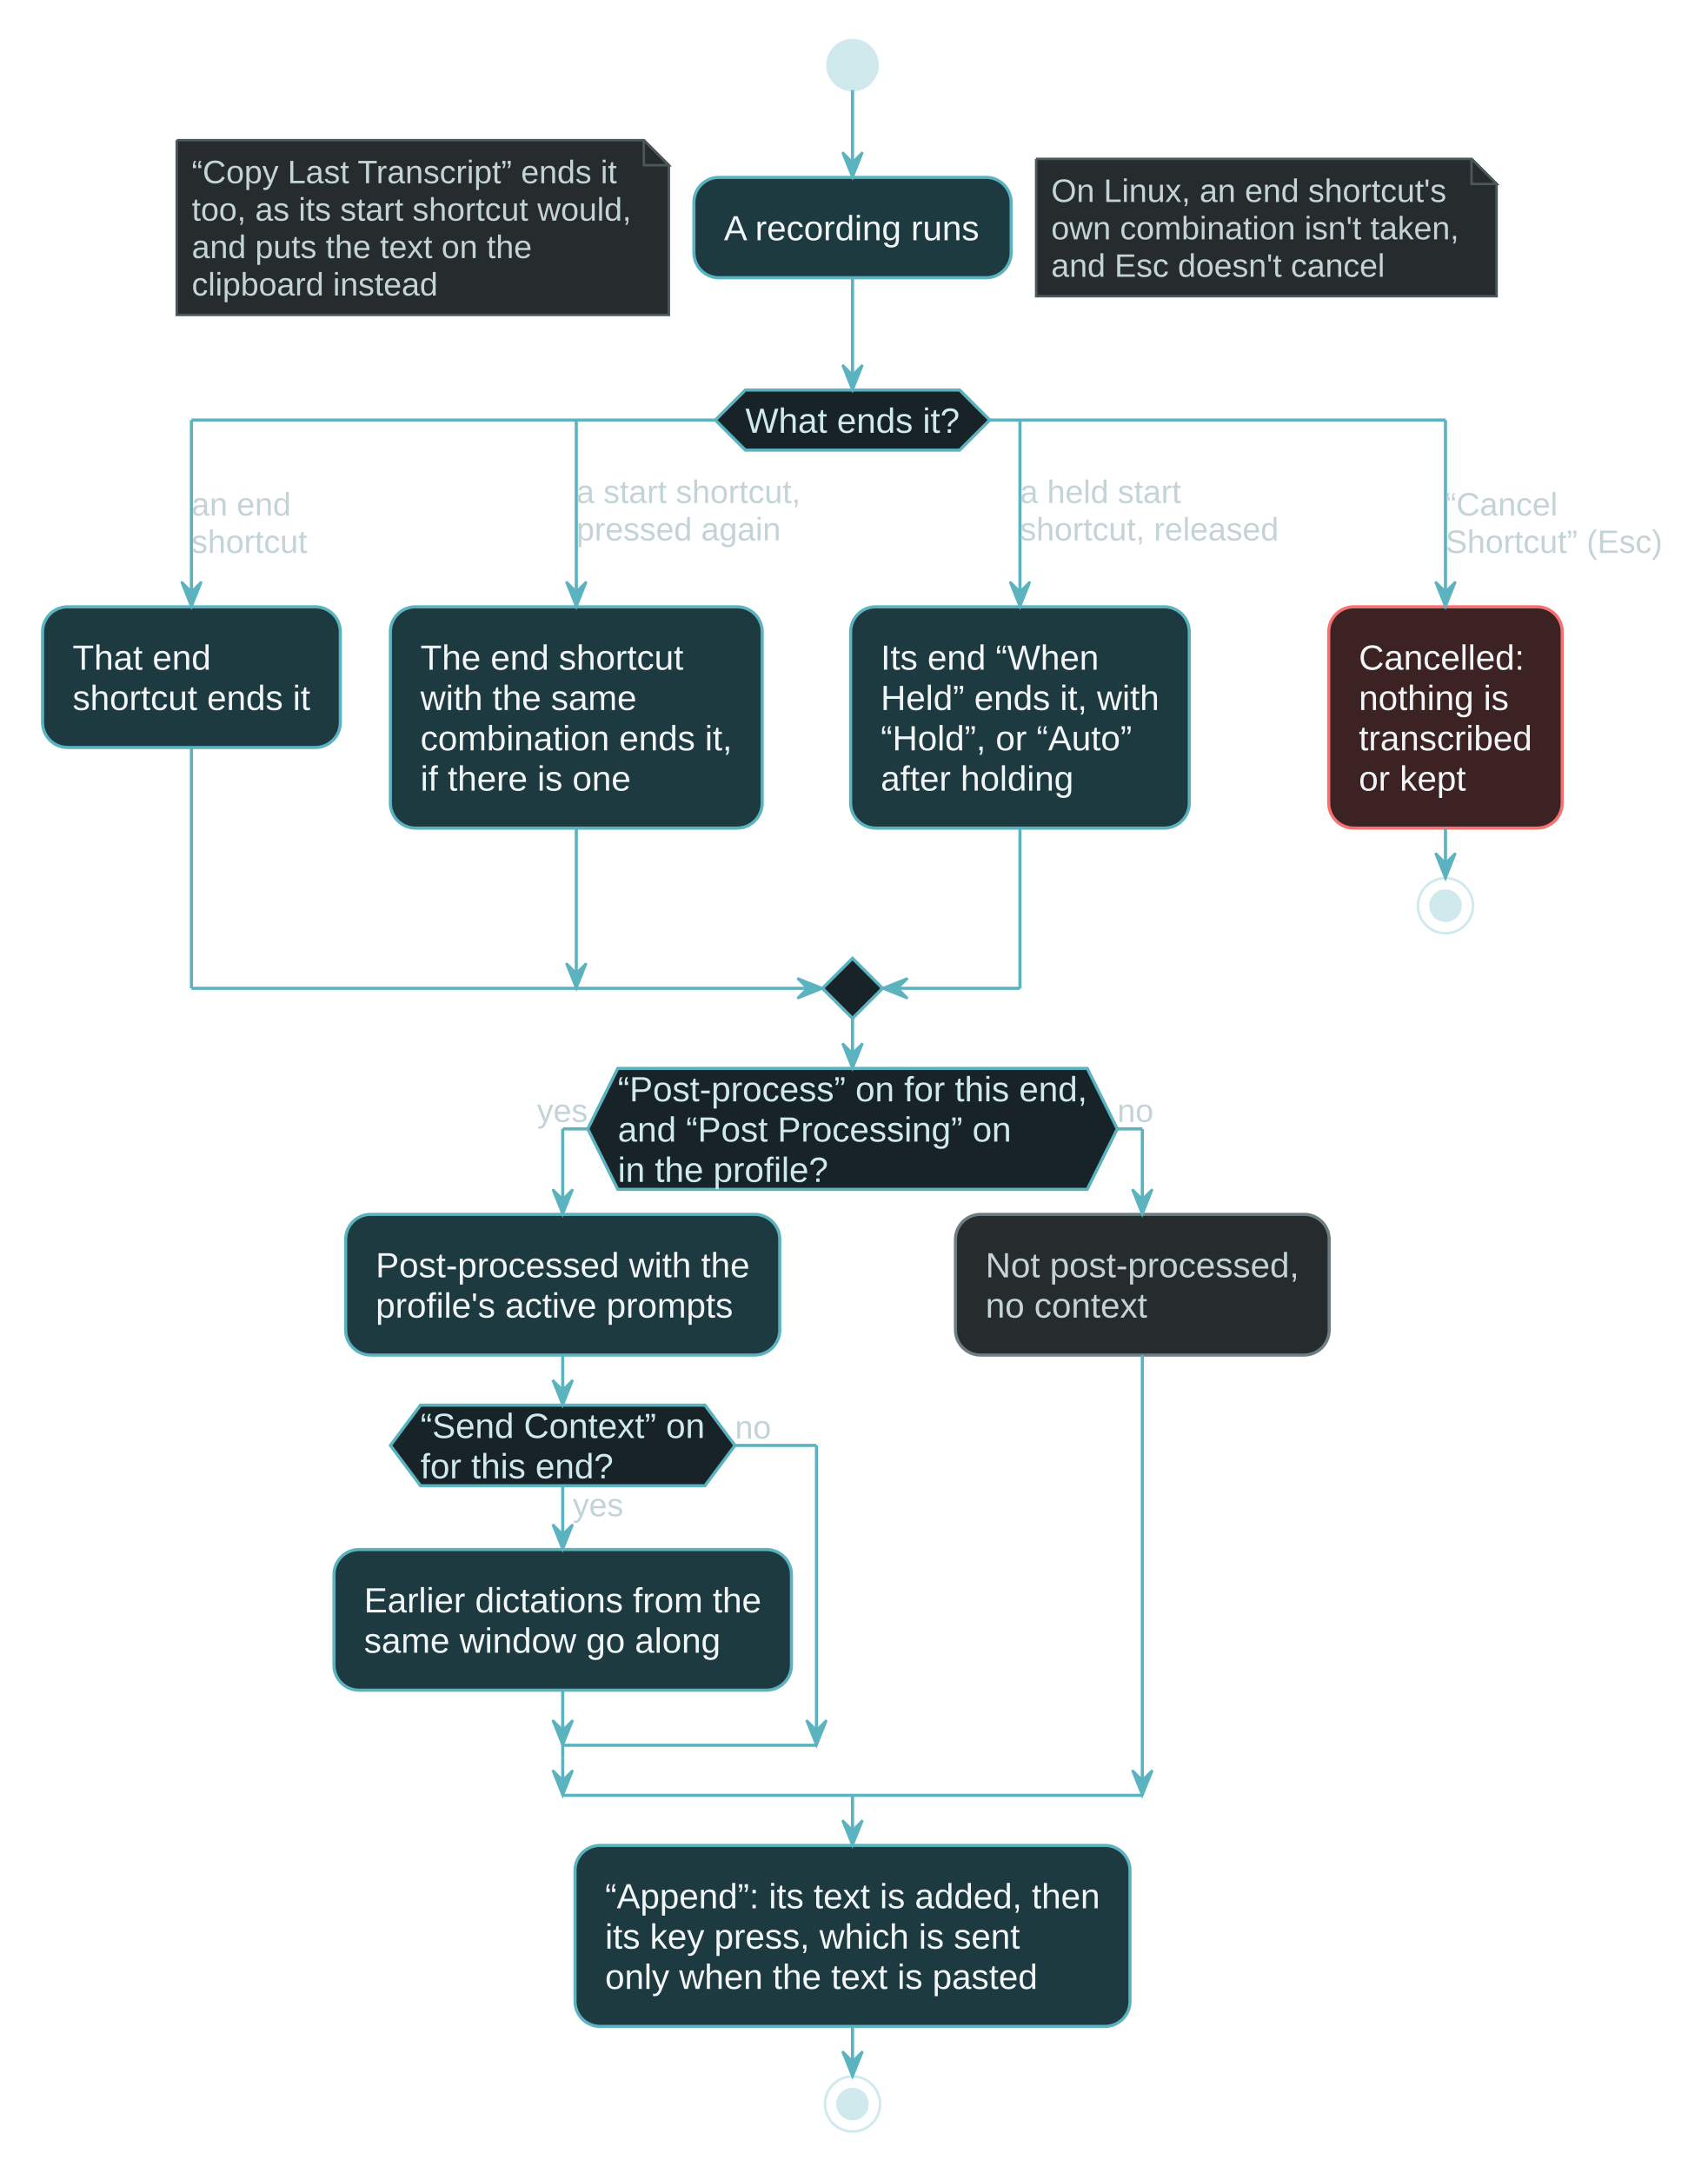
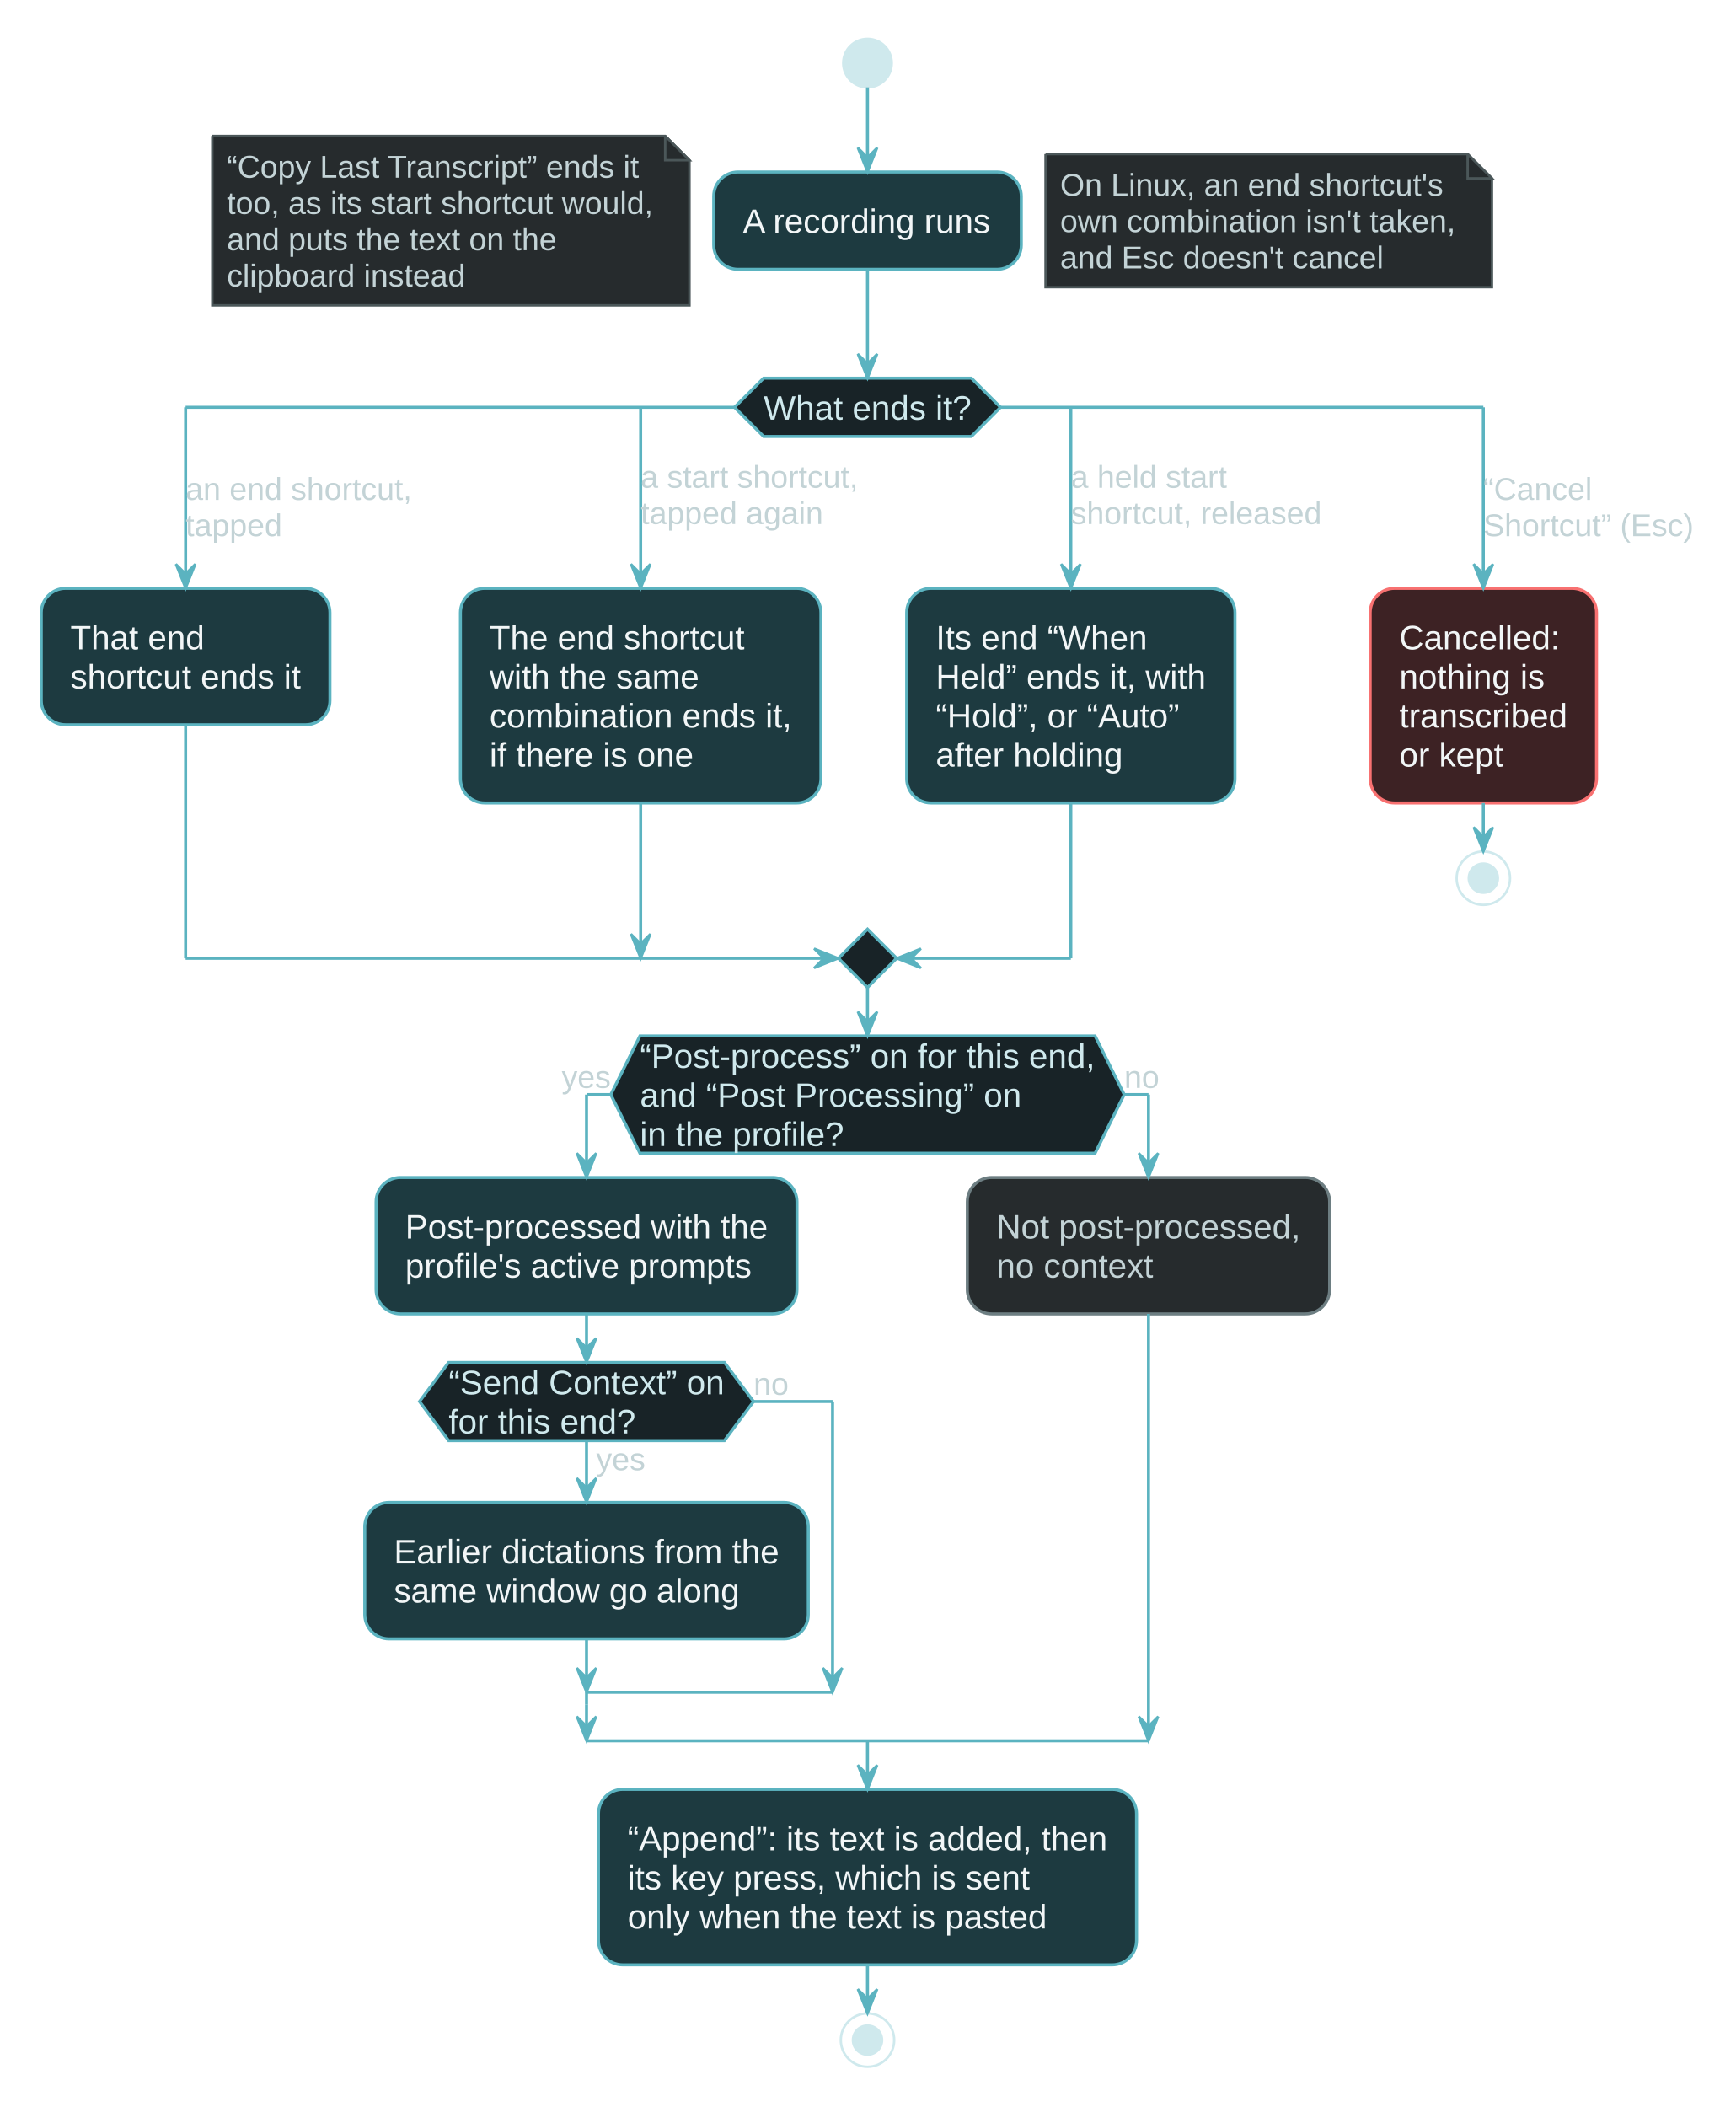
- <svg xmlns="http://www.w3.org/2000/svg" contentStyleType="text/css" data-diagram-type="ACTIVITY" height="868px" preserveAspectRatio="none" style="width:682px;height:868px;" version="1.1" viewBox="0 0 682 868" width="682px" zoomAndPan="magnify">
+ <svg xmlns="http://www.w3.org/2000/svg" contentStyleType="text/css" data-diagram-type="ACTIVITY" height="868px" preserveAspectRatio="none" style="width:715px;height:868px;" version="1.1" viewBox="0 0 715 868" width="715px" zoomAndPan="magnify">
  <defs />
  <g>
-     <ellipse cx="340.533" cy="26" fill="#CFE9ED" rx="10" ry="10" style="stroke:#CFE9ED;stroke-width:1;" />
-     <path d="M70.598,56 L70.598,125.795 L267.174,125.795 L267.174,66 L257.174,56 L70.598,56" fill="#262B2D" style="stroke:#4B5759;stroke-width:1;" />
-     <path d="M257.174,56 L257.174,66 L267.174,66 L257.174,56" fill="#262B2D" style="stroke:#4B5759;stroke-width:1;" />
-     <text fill="#C3D3D6" font-family="Arial, Helvetica, 'Liberation Sans', 'Arimo', sans-serif" font-size="13" lengthAdjust="spacing" textLength="170.504" x="76.598" y="73.194">“Copy Last Transcript” ends it</text>
-     <text fill="#C3D3D6" font-family="Arial, Helvetica, 'Liberation Sans', 'Arimo', sans-serif" font-size="13" lengthAdjust="spacing" textLength="175.576" x="76.598" y="88.143">too, as its start shortcut would,</text>
-     <text fill="#C3D3D6" font-family="Arial, Helvetica, 'Liberation Sans', 'Arimo', sans-serif" font-size="13" lengthAdjust="spacing" textLength="135.878" x="76.598" y="103.091">and puts the text on the</text>
-     <text fill="#C3D3D6" font-family="Arial, Helvetica, 'Liberation Sans', 'Arimo', sans-serif" font-size="13" lengthAdjust="spacing" textLength="98.287" x="76.598" y="118.04">clipboard instead</text>
-     <path d="M413.891,63.474 L413.891,118.321 L597.797,118.321 L597.797,73.474 L587.797,63.474 L413.891,63.474" fill="#262B2D" style="stroke:#4B5759;stroke-width:1;" />
-     <path d="M587.797,63.474 L587.797,73.474 L597.797,73.474 L587.797,63.474" fill="#262B2D" style="stroke:#4B5759;stroke-width:1;" />
-     <text fill="#C3D3D6" font-family="Arial, Helvetica, 'Liberation Sans', 'Arimo', sans-serif" font-size="13" lengthAdjust="spacing" textLength="157.853" x="419.891" y="80.668">On Linux, an end shortcut's</text>
-     <text fill="#C3D3D6" font-family="Arial, Helvetica, 'Liberation Sans', 'Arimo', sans-serif" font-size="13" lengthAdjust="spacing" textLength="162.906" x="419.891" y="95.617">own combination isn't taken,</text>
-     <text fill="#C3D3D6" font-family="Arial, Helvetica, 'Liberation Sans', 'Arimo', sans-serif" font-size="13" lengthAdjust="spacing" textLength="133.288" x="419.891" y="110.566">and Esc doesn't cancel</text>
-     <rect fill="#1D3A40" height="40.099" rx="10" ry="10" style="stroke:#5BB3C0;stroke-width:1.25;" width="126.717" x="277.174" y="70.848" />
-     <text fill="#F2F6F7" font-family="Arial, Helvetica, 'Liberation Sans', 'Arimo', sans-serif" font-size="14" lengthAdjust="spacing" textLength="102.717" x="289.174" y="95.98">A recording runs</text>
-     <polygon fill="#182327" points="297.733,155.795,383.332,155.795,395.332,167.795,383.332,179.795,297.733,179.795,285.733,167.795,297.733,155.795" style="stroke:#5BB3C0;stroke-width:1.25;" />
-     <text fill="#CFE9ED" font-family="Arial, Helvetica, 'Liberation Sans', 'Arimo', sans-serif" font-size="14" lengthAdjust="spacing" textLength="85.6" x="297.733" y="172.877">What ends it?</text>
+     <ellipse cx="357.412" cy="26" fill="#CFE9ED" rx="10" ry="10" style="stroke:#CFE9ED;stroke-width:1;" />
+     <path d="M87.478,56 L87.478,125.795 L284.054,125.795 L284.054,66 L274.054,56 L87.478,56" fill="#262B2D" style="stroke:#4B5759;stroke-width:1;" />
+     <path d="M274.054,56 L274.054,66 L284.054,66 L274.054,56" fill="#262B2D" style="stroke:#4B5759;stroke-width:1;" />
+     <text fill="#C3D3D6" font-family="Arial, Helvetica, 'Liberation Sans', 'Arimo', sans-serif" font-size="13" lengthAdjust="spacing" textLength="170.504" x="93.478" y="73.194">“Copy Last Transcript” ends it</text>
+     <text fill="#C3D3D6" font-family="Arial, Helvetica, 'Liberation Sans', 'Arimo', sans-serif" font-size="13" lengthAdjust="spacing" textLength="175.576" x="93.478" y="88.143">too, as its start shortcut would,</text>
+     <text fill="#C3D3D6" font-family="Arial, Helvetica, 'Liberation Sans', 'Arimo', sans-serif" font-size="13" lengthAdjust="spacing" textLength="135.878" x="93.478" y="103.091">and puts the text on the</text>
+     <text fill="#C3D3D6" font-family="Arial, Helvetica, 'Liberation Sans', 'Arimo', sans-serif" font-size="13" lengthAdjust="spacing" textLength="98.287" x="93.478" y="118.04">clipboard instead</text>
+     <path d="M430.771,63.474 L430.771,118.321 L614.677,118.321 L614.677,73.474 L604.677,63.474 L430.771,63.474" fill="#262B2D" style="stroke:#4B5759;stroke-width:1;" />
+     <path d="M604.677,63.474 L604.677,73.474 L614.677,73.474 L604.677,63.474" fill="#262B2D" style="stroke:#4B5759;stroke-width:1;" />
+     <text fill="#C3D3D6" font-family="Arial, Helvetica, 'Liberation Sans', 'Arimo', sans-serif" font-size="13" lengthAdjust="spacing" textLength="157.853" x="436.771" y="80.668">On Linux, an end shortcut's</text>
+     <text fill="#C3D3D6" font-family="Arial, Helvetica, 'Liberation Sans', 'Arimo', sans-serif" font-size="13" lengthAdjust="spacing" textLength="162.906" x="436.771" y="95.617">own combination isn't taken,</text>
+     <text fill="#C3D3D6" font-family="Arial, Helvetica, 'Liberation Sans', 'Arimo', sans-serif" font-size="13" lengthAdjust="spacing" textLength="133.288" x="436.771" y="110.566">and Esc doesn't cancel</text>
+     <rect fill="#1D3A40" height="40.099" rx="10" ry="10" style="stroke:#5BB3C0;stroke-width:1.25;" width="126.717" x="294.054" y="70.848" />
+     <text fill="#F2F6F7" font-family="Arial, Helvetica, 'Liberation Sans', 'Arimo', sans-serif" font-size="14" lengthAdjust="spacing" textLength="102.717" x="306.054" y="95.98">A recording runs</text>
+     <polygon fill="#182327" points="314.613,155.795,400.212,155.795,412.212,167.795,400.212,179.795,314.613,179.795,302.613,167.795,314.613,155.795" style="stroke:#5BB3C0;stroke-width:1.25;" />
+     <text fill="#CFE9ED" font-family="Arial, Helvetica, 'Liberation Sans', 'Arimo', sans-serif" font-size="14" lengthAdjust="spacing" textLength="85.6" x="314.613" y="172.877">What ends it?</text>
    <rect fill="#1D3A40" height="56.197" rx="10" ry="10" style="stroke:#5BB3C0;stroke-width:1.25;" width="118.938" x="17" y="242.386" />
    <text fill="#F2F6F7" font-family="Arial, Helvetica, 'Liberation Sans', 'Arimo', sans-serif" font-size="14" lengthAdjust="spacing" textLength="55.262" x="29" y="267.518">That end</text>
    <text fill="#F2F6F7" font-family="Arial, Helvetica, 'Liberation Sans', 'Arimo', sans-serif" font-size="14" lengthAdjust="spacing" textLength="94.938" x="29" y="283.617">shortcut ends it</text>
-     <rect fill="#1D3A40" height="88.394" rx="10" ry="10" style="stroke:#5BB3C0;stroke-width:1.25;" width="148.517" x="155.938" y="242.386" />
-     <text fill="#F2F6F7" font-family="Arial, Helvetica, 'Liberation Sans', 'Arimo', sans-serif" font-size="14" lengthAdjust="spacing" textLength="105.061" x="167.938" y="267.518">The end shortcut</text>
-     <text fill="#F2F6F7" font-family="Arial, Helvetica, 'Liberation Sans', 'Arimo', sans-serif" font-size="14" lengthAdjust="spacing" textLength="86.372" x="167.938" y="283.617">with the same</text>
-     <text fill="#F2F6F7" font-family="Arial, Helvetica, 'Liberation Sans', 'Arimo', sans-serif" font-size="14" lengthAdjust="spacing" textLength="124.517" x="167.938" y="299.715">combination ends it,</text>
-     <text fill="#F2F6F7" font-family="Arial, Helvetica, 'Liberation Sans', 'Arimo', sans-serif" font-size="14" lengthAdjust="spacing" textLength="84.048" x="167.938" y="315.814">if there is one</text>
-     <rect fill="#1D3A40" height="88.394" rx="10" ry="10" style="stroke:#5BB3C0;stroke-width:1.25;" width="135.269" x="339.787" y="242.386" />
-     <text fill="#F2F6F7" font-family="Arial, Helvetica, 'Liberation Sans', 'Arimo', sans-serif" font-size="14" lengthAdjust="spacing" textLength="87.151" x="351.787" y="267.518">Its end “When</text>
-     <text fill="#F2F6F7" font-family="Arial, Helvetica, 'Liberation Sans', 'Arimo', sans-serif" font-size="14" lengthAdjust="spacing" textLength="111.269" x="351.787" y="283.617">Held” ends it, with</text>
-     <text fill="#F2F6F7" font-family="Arial, Helvetica, 'Liberation Sans', 'Arimo', sans-serif" font-size="14" lengthAdjust="spacing" textLength="100.358" x="351.787" y="299.715">“Hold”, or “Auto”</text>
-     <text fill="#F2F6F7" font-family="Arial, Helvetica, 'Liberation Sans', 'Arimo', sans-serif" font-size="14" lengthAdjust="spacing" textLength="77.055" x="351.787" y="315.814">after holding</text>
-     <rect fill="#3D2224" height="88.394" rx="10" ry="10" style="stroke:#F87171;stroke-width:1.25;" width="93.255" x="530.754" y="242.386" />
-     <text fill="#F2F6F7" font-family="Arial, Helvetica, 'Liberation Sans', 'Arimo', sans-serif" font-size="14" lengthAdjust="spacing" textLength="66.151" x="542.754" y="267.518">Cancelled:</text>
-     <text fill="#F2F6F7" font-family="Arial, Helvetica, 'Liberation Sans', 'Arimo', sans-serif" font-size="14" lengthAdjust="spacing" textLength="59.931" x="542.754" y="283.617">nothing is</text>
-     <text fill="#F2F6F7" font-family="Arial, Helvetica, 'Liberation Sans', 'Arimo', sans-serif" font-size="14" lengthAdjust="spacing" textLength="69.255" x="542.754" y="299.715">transcribed</text>
-     <text fill="#F2F6F7" font-family="Arial, Helvetica, 'Liberation Sans', 'Arimo', sans-serif" font-size="14" lengthAdjust="spacing" textLength="42.8" x="542.754" y="315.814">or kept</text>
-     <ellipse cx="577.382" cy="361.781" fill="none" rx="11" ry="11" style="stroke:#CFE9ED;stroke-width:1;" />
-     <ellipse cx="577.382" cy="361.781" fill="#CFE9ED" rx="6" ry="6" style="stroke:#CFE9ED;stroke-width:1;" />
-     <polygon fill="#182327" points="340.533,382.781,340.533,382.781,352.533,394.781,340.533,406.781,340.533,406.781,328.533,394.781,340.533,382.781" style="stroke:#5BB3C0;stroke-width:1.25;" />
-     <polygon fill="#182327" points="246.771,426.781,434.294,426.781,446.294,450.929,434.294,475.077,246.771,475.077,234.771,450.929,246.771,426.781" style="stroke:#5BB3C0;stroke-width:1.25;" />
-     <text fill="#CFE9ED" font-family="Arial, Helvetica, 'Liberation Sans', 'Arimo', sans-serif" font-size="14" lengthAdjust="spacing" textLength="187.523" x="246.771" y="439.913">“Post-process” on for this end,</text>
-     <text fill="#CFE9ED" font-family="Arial, Helvetica, 'Liberation Sans', 'Arimo', sans-serif" font-size="14" lengthAdjust="spacing" textLength="157.192" x="246.771" y="456.011">and “Post Processing” on</text>
-     <text fill="#CFE9ED" font-family="Arial, Helvetica, 'Liberation Sans', 'Arimo', sans-serif" font-size="14" lengthAdjust="spacing" textLength="84.055" x="246.771" y="472.11">in the profile?</text>
-     <text fill="#C3D3D6" font-family="Arial, Helvetica, 'Liberation Sans', 'Arimo', sans-serif" font-size="13" lengthAdjust="spacing" textLength="20.23" x="214.541" y="448.174">yes</text>
-     <text fill="#C3D3D6" font-family="Arial, Helvetica, 'Liberation Sans', 'Arimo', sans-serif" font-size="13" lengthAdjust="spacing" textLength="14.46" x="446.294" y="448.174">no</text>
-     <rect fill="#1D3A40" height="56.197" rx="10" ry="10" style="stroke:#5BB3C0;stroke-width:1.25;" width="173.406" x="138.068" y="485.077" />
-     <text fill="#F2F6F7" font-family="Arial, Helvetica, 'Liberation Sans', 'Arimo', sans-serif" font-size="14" lengthAdjust="spacing" textLength="149.406" x="150.068" y="510.209">Post-processed with the</text>
-     <text fill="#F2F6F7" font-family="Arial, Helvetica, 'Liberation Sans', 'Arimo', sans-serif" font-size="14" lengthAdjust="spacing" textLength="142.727" x="150.068" y="526.307">profile's active prompts</text>
-     <rect fill="#1D3A40" height="56.197" rx="10" ry="10" style="stroke:#5BB3C0;stroke-width:1.25;" width="182.731" x="133.406" y="618.946" />
-     <text fill="#F2F6F7" font-family="Arial, Helvetica, 'Liberation Sans', 'Arimo', sans-serif" font-size="14" lengthAdjust="spacing" textLength="158.731" x="145.406" y="644.077">Earlier dictations from the</text>
-     <text fill="#F2F6F7" font-family="Arial, Helvetica, 'Liberation Sans', 'Arimo', sans-serif" font-size="14" lengthAdjust="spacing" textLength="142.42" x="145.406" y="660.176">same window go along</text>
-     <polygon fill="#182327" points="167.961,561.274,281.581,561.274,293.581,577.373,281.581,593.471,167.961,593.471,155.961,577.373,167.961,561.274" style="stroke:#5BB3C0;stroke-width:1.25;" />
-     <text fill="#C3D3D6" font-family="Arial, Helvetica, 'Liberation Sans', 'Arimo', sans-serif" font-size="13" lengthAdjust="spacing" textLength="20.23" x="228.771" y="605.665">yes</text>
-     <text fill="#CFE9ED" font-family="Arial, Helvetica, 'Liberation Sans', 'Arimo', sans-serif" font-size="14" lengthAdjust="spacing" textLength="113.62" x="167.961" y="574.406">“Send Context” on</text>
-     <text fill="#CFE9ED" font-family="Arial, Helvetica, 'Liberation Sans', 'Arimo', sans-serif" font-size="14" lengthAdjust="spacing" textLength="77.048" x="167.961" y="590.504">for this end?</text>
-     <text fill="#C3D3D6" font-family="Arial, Helvetica, 'Liberation Sans', 'Arimo', sans-serif" font-size="13" lengthAdjust="spacing" textLength="14.46" x="293.581" y="574.618">no</text>
-     <rect fill="#262B2D" height="56.197" rx="10" ry="10" style="stroke:#6D7E82;stroke-width:1.25;" width="149.282" x="381.653" y="485.077" />
-     <text fill="#C3D3D6" font-family="Arial, Helvetica, 'Liberation Sans', 'Arimo', sans-serif" font-size="14" lengthAdjust="spacing" textLength="125.282" x="393.653" y="510.209">Not post-processed,</text>
-     <text fill="#C3D3D6" font-family="Arial, Helvetica, 'Liberation Sans', 'Arimo', sans-serif" font-size="14" lengthAdjust="spacing" textLength="64.6" x="393.653" y="526.307">no context</text>
-     <rect fill="#1D3A40" height="72.296" rx="10" ry="10" style="stroke:#5BB3C0;stroke-width:1.25;" width="221.675" x="229.695" y="737.143" />
-     <text fill="#F2F6F7" font-family="Arial, Helvetica, 'Liberation Sans', 'Arimo', sans-serif" font-size="14" lengthAdjust="spacing" textLength="197.675" x="241.695" y="762.275">“Append”: its text is added, then</text>
-     <text fill="#F2F6F7" font-family="Arial, Helvetica, 'Liberation Sans', 'Arimo', sans-serif" font-size="14" lengthAdjust="spacing" textLength="165.724" x="241.695" y="778.373">its key press, which is sent</text>
-     <text fill="#F2F6F7" font-family="Arial, Helvetica, 'Liberation Sans', 'Arimo', sans-serif" font-size="14" lengthAdjust="spacing" textLength="172.772" x="241.695" y="794.472">only when the text is pasted</text>
-     <ellipse cx="340.533" cy="840.439" fill="none" rx="11" ry="11" style="stroke:#CFE9ED;stroke-width:1;" />
-     <ellipse cx="340.533" cy="840.439" fill="#CFE9ED" rx="6" ry="6" style="stroke:#CFE9ED;stroke-width:1;" />
-     <line style="stroke:#5BB3C0;stroke-width:1.25;" x1="340.533" x2="340.533" y1="36" y2="70.848" />
-     <polygon fill="#5BB3C0" points="336.533,60.848,340.533,70.848,344.533,60.848,340.533,64.848" style="stroke:#5BB3C0;stroke-width:1;" />
-     <line style="stroke:#5BB3C0;stroke-width:1.25;" x1="577.382" x2="577.382" y1="330.781" y2="350.781" />
-     <polygon fill="#5BB3C0" points="573.382,340.781,577.382,350.781,581.382,340.781,577.382,344.781" style="stroke:#5BB3C0;stroke-width:1;" />
-     <line style="stroke:#5BB3C0;stroke-width:1.25;" x1="285.733" x2="76.469" y1="167.795" y2="167.795" />
+     <rect fill="#1D3A40" height="88.394" rx="10" ry="10" style="stroke:#5BB3C0;stroke-width:1.25;" width="148.517" x="189.697" y="242.386" />
+     <text fill="#F2F6F7" font-family="Arial, Helvetica, 'Liberation Sans', 'Arimo', sans-serif" font-size="14" lengthAdjust="spacing" textLength="105.061" x="201.697" y="267.518">The end shortcut</text>
+     <text fill="#F2F6F7" font-family="Arial, Helvetica, 'Liberation Sans', 'Arimo', sans-serif" font-size="14" lengthAdjust="spacing" textLength="86.372" x="201.697" y="283.617">with the same</text>
+     <text fill="#F2F6F7" font-family="Arial, Helvetica, 'Liberation Sans', 'Arimo', sans-serif" font-size="14" lengthAdjust="spacing" textLength="124.517" x="201.697" y="299.715">combination ends it,</text>
+     <text fill="#F2F6F7" font-family="Arial, Helvetica, 'Liberation Sans', 'Arimo', sans-serif" font-size="14" lengthAdjust="spacing" textLength="84.048" x="201.697" y="315.814">if there is one</text>
+     <rect fill="#1D3A40" height="88.394" rx="10" ry="10" style="stroke:#5BB3C0;stroke-width:1.25;" width="135.269" x="373.546" y="242.386" />
+     <text fill="#F2F6F7" font-family="Arial, Helvetica, 'Liberation Sans', 'Arimo', sans-serif" font-size="14" lengthAdjust="spacing" textLength="87.151" x="385.546" y="267.518">Its end “When</text>
+     <text fill="#F2F6F7" font-family="Arial, Helvetica, 'Liberation Sans', 'Arimo', sans-serif" font-size="14" lengthAdjust="spacing" textLength="111.269" x="385.546" y="283.617">Held” ends it, with</text>
+     <text fill="#F2F6F7" font-family="Arial, Helvetica, 'Liberation Sans', 'Arimo', sans-serif" font-size="14" lengthAdjust="spacing" textLength="100.358" x="385.546" y="299.715">“Hold”, or “Auto”</text>
+     <text fill="#F2F6F7" font-family="Arial, Helvetica, 'Liberation Sans', 'Arimo', sans-serif" font-size="14" lengthAdjust="spacing" textLength="77.055" x="385.546" y="315.814">after holding</text>
+     <rect fill="#3D2224" height="88.394" rx="10" ry="10" style="stroke:#F87171;stroke-width:1.25;" width="93.255" x="564.514" y="242.386" />
+     <text fill="#F2F6F7" font-family="Arial, Helvetica, 'Liberation Sans', 'Arimo', sans-serif" font-size="14" lengthAdjust="spacing" textLength="66.151" x="576.514" y="267.518">Cancelled:</text>
+     <text fill="#F2F6F7" font-family="Arial, Helvetica, 'Liberation Sans', 'Arimo', sans-serif" font-size="14" lengthAdjust="spacing" textLength="59.931" x="576.514" y="283.617">nothing is</text>
+     <text fill="#F2F6F7" font-family="Arial, Helvetica, 'Liberation Sans', 'Arimo', sans-serif" font-size="14" lengthAdjust="spacing" textLength="69.255" x="576.514" y="299.715">transcribed</text>
+     <text fill="#F2F6F7" font-family="Arial, Helvetica, 'Liberation Sans', 'Arimo', sans-serif" font-size="14" lengthAdjust="spacing" textLength="42.8" x="576.514" y="315.814">or kept</text>
+     <ellipse cx="611.141" cy="361.781" fill="none" rx="11" ry="11" style="stroke:#CFE9ED;stroke-width:1;" />
+     <ellipse cx="611.141" cy="361.781" fill="#CFE9ED" rx="6" ry="6" style="stroke:#CFE9ED;stroke-width:1;" />
+     <polygon fill="#182327" points="357.412,382.781,357.412,382.781,369.412,394.781,357.412,406.781,357.412,406.781,345.412,394.781,357.412,382.781" style="stroke:#5BB3C0;stroke-width:1.25;" />
+     <polygon fill="#182327" points="263.651,426.781,451.174,426.781,463.174,450.929,451.174,475.077,263.651,475.077,251.651,450.929,263.651,426.781" style="stroke:#5BB3C0;stroke-width:1.25;" />
+     <text fill="#CFE9ED" font-family="Arial, Helvetica, 'Liberation Sans', 'Arimo', sans-serif" font-size="14" lengthAdjust="spacing" textLength="187.523" x="263.651" y="439.913">“Post-process” on for this end,</text>
+     <text fill="#CFE9ED" font-family="Arial, Helvetica, 'Liberation Sans', 'Arimo', sans-serif" font-size="14" lengthAdjust="spacing" textLength="157.192" x="263.651" y="456.011">and “Post Processing” on</text>
+     <text fill="#CFE9ED" font-family="Arial, Helvetica, 'Liberation Sans', 'Arimo', sans-serif" font-size="14" lengthAdjust="spacing" textLength="84.055" x="263.651" y="472.11">in the profile?</text>
+     <text fill="#C3D3D6" font-family="Arial, Helvetica, 'Liberation Sans', 'Arimo', sans-serif" font-size="13" lengthAdjust="spacing" textLength="20.23" x="231.421" y="448.174">yes</text>
+     <text fill="#C3D3D6" font-family="Arial, Helvetica, 'Liberation Sans', 'Arimo', sans-serif" font-size="13" lengthAdjust="spacing" textLength="14.46" x="463.174" y="448.174">no</text>
+     <rect fill="#1D3A40" height="56.197" rx="10" ry="10" style="stroke:#5BB3C0;stroke-width:1.25;" width="173.406" x="154.947" y="485.077" />
+     <text fill="#F2F6F7" font-family="Arial, Helvetica, 'Liberation Sans', 'Arimo', sans-serif" font-size="14" lengthAdjust="spacing" textLength="149.406" x="166.947" y="510.209">Post-processed with the</text>
+     <text fill="#F2F6F7" font-family="Arial, Helvetica, 'Liberation Sans', 'Arimo', sans-serif" font-size="14" lengthAdjust="spacing" textLength="142.727" x="166.947" y="526.307">profile's active prompts</text>
+     <rect fill="#1D3A40" height="56.197" rx="10" ry="10" style="stroke:#5BB3C0;stroke-width:1.25;" width="182.731" x="150.285" y="618.946" />
+     <text fill="#F2F6F7" font-family="Arial, Helvetica, 'Liberation Sans', 'Arimo', sans-serif" font-size="14" lengthAdjust="spacing" textLength="158.731" x="162.285" y="644.077">Earlier dictations from the</text>
+     <text fill="#F2F6F7" font-family="Arial, Helvetica, 'Liberation Sans', 'Arimo', sans-serif" font-size="14" lengthAdjust="spacing" textLength="142.42" x="162.285" y="660.176">same window go along</text>
+     <polygon fill="#182327" points="184.841,561.274,298.461,561.274,310.461,577.373,298.461,593.471,184.841,593.471,172.841,577.373,184.841,561.274" style="stroke:#5BB3C0;stroke-width:1.25;" />
+     <text fill="#C3D3D6" font-family="Arial, Helvetica, 'Liberation Sans', 'Arimo', sans-serif" font-size="13" lengthAdjust="spacing" textLength="20.23" x="245.651" y="605.665">yes</text>
+     <text fill="#CFE9ED" font-family="Arial, Helvetica, 'Liberation Sans', 'Arimo', sans-serif" font-size="14" lengthAdjust="spacing" textLength="113.62" x="184.841" y="574.406">“Send Context” on</text>
+     <text fill="#CFE9ED" font-family="Arial, Helvetica, 'Liberation Sans', 'Arimo', sans-serif" font-size="14" lengthAdjust="spacing" textLength="77.048" x="184.841" y="590.504">for this end?</text>
+     <text fill="#C3D3D6" font-family="Arial, Helvetica, 'Liberation Sans', 'Arimo', sans-serif" font-size="13" lengthAdjust="spacing" textLength="14.46" x="310.461" y="574.618">no</text>
+     <rect fill="#262B2D" height="56.197" rx="10" ry="10" style="stroke:#6D7E82;stroke-width:1.25;" width="149.282" x="398.533" y="485.077" />
+     <text fill="#C3D3D6" font-family="Arial, Helvetica, 'Liberation Sans', 'Arimo', sans-serif" font-size="14" lengthAdjust="spacing" textLength="125.282" x="410.533" y="510.209">Not post-processed,</text>
+     <text fill="#C3D3D6" font-family="Arial, Helvetica, 'Liberation Sans', 'Arimo', sans-serif" font-size="14" lengthAdjust="spacing" textLength="64.6" x="410.533" y="526.307">no context</text>
+     <rect fill="#1D3A40" height="72.296" rx="10" ry="10" style="stroke:#5BB3C0;stroke-width:1.25;" width="221.675" x="246.575" y="737.143" />
+     <text fill="#F2F6F7" font-family="Arial, Helvetica, 'Liberation Sans', 'Arimo', sans-serif" font-size="14" lengthAdjust="spacing" textLength="197.675" x="258.575" y="762.275">“Append”: its text is added, then</text>
+     <text fill="#F2F6F7" font-family="Arial, Helvetica, 'Liberation Sans', 'Arimo', sans-serif" font-size="14" lengthAdjust="spacing" textLength="165.724" x="258.575" y="778.373">its key press, which is sent</text>
+     <text fill="#F2F6F7" font-family="Arial, Helvetica, 'Liberation Sans', 'Arimo', sans-serif" font-size="14" lengthAdjust="spacing" textLength="172.772" x="258.575" y="794.472">only when the text is pasted</text>
+     <ellipse cx="357.412" cy="840.439" fill="none" rx="11" ry="11" style="stroke:#CFE9ED;stroke-width:1;" />
+     <ellipse cx="357.412" cy="840.439" fill="#CFE9ED" rx="6" ry="6" style="stroke:#CFE9ED;stroke-width:1;" />
+     <line style="stroke:#5BB3C0;stroke-width:1.25;" x1="357.412" x2="357.412" y1="36" y2="70.848" />
+     <polygon fill="#5BB3C0" points="353.412,60.848,357.412,70.848,361.412,60.848,357.412,64.848" style="stroke:#5BB3C0;stroke-width:1;" />
+     <line style="stroke:#5BB3C0;stroke-width:1.25;" x1="611.141" x2="611.141" y1="330.781" y2="350.781" />
+     <polygon fill="#5BB3C0" points="607.141,340.781,611.141,350.781,615.141,340.781,611.141,344.781" style="stroke:#5BB3C0;stroke-width:1;" />
+     <line style="stroke:#5BB3C0;stroke-width:1.25;" x1="302.613" x2="76.469" y1="167.795" y2="167.795" />
    <line style="stroke:#5BB3C0;stroke-width:1.25;" x1="76.469" x2="76.469" y1="167.795" y2="242.386" />
    <polygon fill="#5BB3C0" points="72.469,232.386,76.469,242.386,80.469,232.386,76.469,236.386" style="stroke:#5BB3C0;stroke-width:1;" />
-     <text fill="#C3D3D6" font-family="Arial, Helvetica, 'Liberation Sans', 'Arimo', sans-serif" font-size="13" lengthAdjust="spacing" textLength="39.762" x="76.469" y="205.938">an end</text>
-     <text fill="#C3D3D6" font-family="Arial, Helvetica, 'Liberation Sans', 'Arimo', sans-serif" font-size="13" lengthAdjust="spacing" textLength="46.243" x="76.469" y="220.886">shortcut</text>
-     <line style="stroke:#5BB3C0;stroke-width:1.25;" x1="395.332" x2="577.382" y1="167.795" y2="167.795" />
-     <line style="stroke:#5BB3C0;stroke-width:1.25;" x1="577.382" x2="577.382" y1="167.795" y2="242.386" />
-     <polygon fill="#5BB3C0" points="573.382,232.386,577.382,242.386,581.382,232.386,577.382,236.386" style="stroke:#5BB3C0;stroke-width:1;" />
-     <text fill="#C3D3D6" font-family="Arial, Helvetica, 'Liberation Sans', 'Arimo', sans-serif" font-size="13" lengthAdjust="spacing" textLength="44.795" x="577.382" y="205.938">“Cancel</text>
-     <text fill="#C3D3D6" font-family="Arial, Helvetica, 'Liberation Sans', 'Arimo', sans-serif" font-size="13" lengthAdjust="spacing" textLength="86.684" x="577.382" y="220.886">Shortcut” (Esc)</text>
-     <line style="stroke:#5BB3C0;stroke-width:1.25;" x1="230.196" x2="230.196" y1="167.795" y2="242.386" />
-     <polygon fill="#5BB3C0" points="226.196,232.386,230.196,242.386,234.196,232.386,230.196,236.386" style="stroke:#5BB3C0;stroke-width:1;" />
-     <text fill="#C3D3D6" font-family="Arial, Helvetica, 'Liberation Sans', 'Arimo', sans-serif" font-size="13" lengthAdjust="spacing" textLength="89.591" x="230.196" y="200.938">a start shortcut,</text>
-     <text fill="#C3D3D6" font-family="Arial, Helvetica, 'Liberation Sans', 'Arimo', sans-serif" font-size="13" lengthAdjust="spacing" textLength="81.669" x="230.196" y="215.886">pressed again</text>
-     <line style="stroke:#5BB3C0;stroke-width:1.25;" x1="407.421" x2="407.421" y1="167.795" y2="242.386" />
-     <polygon fill="#5BB3C0" points="403.421,232.386,407.421,242.386,411.421,232.386,407.421,236.386" style="stroke:#5BB3C0;stroke-width:1;" />
-     <text fill="#C3D3D6" font-family="Arial, Helvetica, 'Liberation Sans', 'Arimo', sans-serif" font-size="13" lengthAdjust="spacing" textLength="64.314" x="407.421" y="200.938">a held start</text>
-     <text fill="#C3D3D6" font-family="Arial, Helvetica, 'Liberation Sans', 'Arimo', sans-serif" font-size="13" lengthAdjust="spacing" textLength="103.334" x="407.421" y="215.886">shortcut, released</text>
+     <text fill="#C3D3D6" font-family="Arial, Helvetica, 'Liberation Sans', 'Arimo', sans-serif" font-size="13" lengthAdjust="spacing" textLength="93.228" x="76.469" y="205.938">an end shortcut,</text>
+     <text fill="#C3D3D6" font-family="Arial, Helvetica, 'Liberation Sans', 'Arimo', sans-serif" font-size="13" lengthAdjust="spacing" textLength="39.762" x="76.469" y="220.886">tapped</text>
+     <line style="stroke:#5BB3C0;stroke-width:1.25;" x1="412.212" x2="611.141" y1="167.795" y2="167.795" />
+     <line style="stroke:#5BB3C0;stroke-width:1.25;" x1="611.141" x2="611.141" y1="167.795" y2="242.386" />
+     <polygon fill="#5BB3C0" points="607.141,232.386,611.141,242.386,615.141,232.386,611.141,236.386" style="stroke:#5BB3C0;stroke-width:1;" />
+     <text fill="#C3D3D6" font-family="Arial, Helvetica, 'Liberation Sans', 'Arimo', sans-serif" font-size="13" lengthAdjust="spacing" textLength="44.795" x="611.141" y="205.938">“Cancel</text>
+     <text fill="#C3D3D6" font-family="Arial, Helvetica, 'Liberation Sans', 'Arimo', sans-serif" font-size="13" lengthAdjust="spacing" textLength="86.684" x="611.141" y="220.886">Shortcut” (Esc)</text>
+     <line style="stroke:#5BB3C0;stroke-width:1.25;" x1="263.955" x2="263.955" y1="167.795" y2="242.386" />
+     <polygon fill="#5BB3C0" points="259.955,232.386,263.955,242.386,267.955,232.386,263.955,236.386" style="stroke:#5BB3C0;stroke-width:1;" />
+     <text fill="#C3D3D6" font-family="Arial, Helvetica, 'Liberation Sans', 'Arimo', sans-serif" font-size="13" lengthAdjust="spacing" textLength="89.591" x="263.955" y="200.938">a start shortcut,</text>
+     <text fill="#C3D3D6" font-family="Arial, Helvetica, 'Liberation Sans', 'Arimo', sans-serif" font-size="13" lengthAdjust="spacing" textLength="75.182" x="263.955" y="215.886">tapped again</text>
+     <line style="stroke:#5BB3C0;stroke-width:1.25;" x1="441.18" x2="441.18" y1="167.795" y2="242.386" />
+     <polygon fill="#5BB3C0" points="437.18,232.386,441.18,242.386,445.18,232.386,441.18,236.386" style="stroke:#5BB3C0;stroke-width:1;" />
+     <text fill="#C3D3D6" font-family="Arial, Helvetica, 'Liberation Sans', 'Arimo', sans-serif" font-size="13" lengthAdjust="spacing" textLength="64.314" x="441.18" y="200.938">a held start</text>
+     <text fill="#C3D3D6" font-family="Arial, Helvetica, 'Liberation Sans', 'Arimo', sans-serif" font-size="13" lengthAdjust="spacing" textLength="103.334" x="441.18" y="215.886">shortcut, released</text>
    <line style="stroke:#5BB3C0;stroke-width:1.25;" x1="76.469" x2="76.469" y1="298.584" y2="394.781" />
-     <line style="stroke:#5BB3C0;stroke-width:1.25;" x1="76.469" x2="328.533" y1="394.781" y2="394.781" />
-     <polygon fill="#5BB3C0" points="318.533,390.781,328.533,394.781,318.533,398.781,322.533,394.781" style="stroke:#5BB3C0;stroke-width:1;" />
-     <line style="stroke:#5BB3C0;stroke-width:1.25;" x1="407.421" x2="407.421" y1="330.781" y2="394.781" />
-     <line style="stroke:#5BB3C0;stroke-width:1.25;" x1="407.421" x2="352.533" y1="394.781" y2="394.781" />
-     <polygon fill="#5BB3C0" points="362.533,390.781,352.533,394.781,362.533,398.781,358.533,394.781" style="stroke:#5BB3C0;stroke-width:1;" />
-     <line style="stroke:#5BB3C0;stroke-width:1.25;" x1="230.196" x2="230.196" y1="330.781" y2="394.781" />
-     <polygon fill="#5BB3C0" points="226.196,384.781,230.196,394.781,234.196,384.781,230.196,388.781" style="stroke:#5BB3C0;stroke-width:1;" />
-     <line style="stroke:#5BB3C0;stroke-width:1.25;" x1="340.533" x2="340.533" y1="110.947" y2="155.795" />
-     <polygon fill="#5BB3C0" points="336.533,145.795,340.533,155.795,344.533,145.795,340.533,149.795" style="stroke:#5BB3C0;stroke-width:1;" />
-     <line style="stroke:#5BB3C0;stroke-width:1.25;" x1="224.771" x2="224.771" y1="593.471" y2="618.946" />
-     <polygon fill="#5BB3C0" points="220.771,608.946,224.771,618.946,228.771,608.946,224.771,612.946" style="stroke:#5BB3C0;stroke-width:1;" />
-     <line style="stroke:#5BB3C0;stroke-width:1.25;" x1="293.581" x2="326.136" y1="577.373" y2="577.373" />
-     <line style="stroke:#5BB3C0;stroke-width:1.25;" x1="326.136" x2="326.136" y1="577.373" y2="697.143" />
-     <polygon fill="#5BB3C0" points="322.136,687.143,326.136,697.143,330.136,687.143,326.136,691.143" style="stroke:#5BB3C0;stroke-width:1;" />
-     <line style="stroke:#5BB3C0;stroke-width:1.25;" x1="326.136" x2="224.771" y1="697.143" y2="697.143" />
-     <line style="stroke:#5BB3C0;stroke-width:1.25;" x1="224.771" x2="224.771" y1="697.143" y2="702.143" />
-     <line style="stroke:#5BB3C0;stroke-width:1.25;" x1="224.771" x2="224.771" y1="675.143" y2="697.143" />
-     <polygon fill="#5BB3C0" points="220.771,687.143,224.771,697.143,228.771,687.143,224.771,691.143" style="stroke:#5BB3C0;stroke-width:1;" />
-     <line style="stroke:#5BB3C0;stroke-width:1.25;" x1="224.771" x2="224.771" y1="541.274" y2="561.274" />
-     <polygon fill="#5BB3C0" points="220.771,551.274,224.771,561.274,228.771,551.274,224.771,555.274" style="stroke:#5BB3C0;stroke-width:1;" />
-     <line style="stroke:#5BB3C0;stroke-width:1.25;" x1="234.771" x2="224.771" y1="450.929" y2="450.929" />
-     <line style="stroke:#5BB3C0;stroke-width:1.25;" x1="224.771" x2="224.771" y1="450.929" y2="485.077" />
-     <polygon fill="#5BB3C0" points="220.771,475.077,224.771,485.077,228.771,475.077,224.771,479.077" style="stroke:#5BB3C0;stroke-width:1;" />
-     <line style="stroke:#5BB3C0;stroke-width:1.25;" x1="446.294" x2="456.294" y1="450.929" y2="450.929" />
-     <line style="stroke:#5BB3C0;stroke-width:1.25;" x1="456.294" x2="456.294" y1="450.929" y2="485.077" />
-     <polygon fill="#5BB3C0" points="452.294,475.077,456.294,485.077,460.294,475.077,456.294,479.077" style="stroke:#5BB3C0;stroke-width:1;" />
-     <line style="stroke:#5BB3C0;stroke-width:1.25;" x1="224.771" x2="224.771" y1="702.143" y2="717.143" />
-     <polygon fill="#5BB3C0" points="220.771,707.143,224.771,717.143,228.771,707.143,224.771,711.143" style="stroke:#5BB3C0;stroke-width:1;" />
-     <line style="stroke:#5BB3C0;stroke-width:1.25;" x1="456.294" x2="456.294" y1="541.274" y2="717.143" />
-     <polygon fill="#5BB3C0" points="452.294,707.143,456.294,717.143,460.294,707.143,456.294,711.143" style="stroke:#5BB3C0;stroke-width:1;" />
-     <line style="stroke:#5BB3C0;stroke-width:1.25;" x1="224.771" x2="456.294" y1="717.143" y2="717.143" />
-     <line style="stroke:#5BB3C0;stroke-width:1.25;" x1="340.533" x2="340.533" y1="406.781" y2="426.781" />
-     <polygon fill="#5BB3C0" points="336.533,416.781,340.533,426.781,344.533,416.781,340.533,420.781" style="stroke:#5BB3C0;stroke-width:1;" />
-     <line style="stroke:#5BB3C0;stroke-width:1.25;" x1="340.533" x2="340.533" y1="717.143" y2="737.143" />
-     <polygon fill="#5BB3C0" points="336.533,727.143,340.533,737.143,344.533,727.143,340.533,731.143" style="stroke:#5BB3C0;stroke-width:1;" />
-     <line style="stroke:#5BB3C0;stroke-width:1.25;" x1="340.533" x2="340.533" y1="809.439" y2="829.439" />
-     <polygon fill="#5BB3C0" points="336.533,819.439,340.533,829.439,344.533,819.439,340.533,823.439" style="stroke:#5BB3C0;stroke-width:1;" />
+     <line style="stroke:#5BB3C0;stroke-width:1.25;" x1="76.469" x2="345.412" y1="394.781" y2="394.781" />
+     <polygon fill="#5BB3C0" points="335.412,390.781,345.412,394.781,335.412,398.781,339.412,394.781" style="stroke:#5BB3C0;stroke-width:1;" />
+     <line style="stroke:#5BB3C0;stroke-width:1.25;" x1="441.18" x2="441.18" y1="330.781" y2="394.781" />
+     <line style="stroke:#5BB3C0;stroke-width:1.25;" x1="441.18" x2="369.412" y1="394.781" y2="394.781" />
+     <polygon fill="#5BB3C0" points="379.412,390.781,369.412,394.781,379.412,398.781,375.412,394.781" style="stroke:#5BB3C0;stroke-width:1;" />
+     <line style="stroke:#5BB3C0;stroke-width:1.25;" x1="263.955" x2="263.955" y1="330.781" y2="394.781" />
+     <polygon fill="#5BB3C0" points="259.955,384.781,263.955,394.781,267.955,384.781,263.955,388.781" style="stroke:#5BB3C0;stroke-width:1;" />
+     <line style="stroke:#5BB3C0;stroke-width:1.25;" x1="357.412" x2="357.412" y1="110.947" y2="155.795" />
+     <polygon fill="#5BB3C0" points="353.412,145.795,357.412,155.795,361.412,145.795,357.412,149.795" style="stroke:#5BB3C0;stroke-width:1;" />
+     <line style="stroke:#5BB3C0;stroke-width:1.25;" x1="241.651" x2="241.651" y1="593.471" y2="618.946" />
+     <polygon fill="#5BB3C0" points="237.651,608.946,241.651,618.946,245.651,608.946,241.651,612.946" style="stroke:#5BB3C0;stroke-width:1;" />
+     <line style="stroke:#5BB3C0;stroke-width:1.25;" x1="310.461" x2="343.016" y1="577.373" y2="577.373" />
+     <line style="stroke:#5BB3C0;stroke-width:1.25;" x1="343.016" x2="343.016" y1="577.373" y2="697.143" />
+     <polygon fill="#5BB3C0" points="339.016,687.143,343.016,697.143,347.016,687.143,343.016,691.143" style="stroke:#5BB3C0;stroke-width:1;" />
+     <line style="stroke:#5BB3C0;stroke-width:1.25;" x1="343.016" x2="241.651" y1="697.143" y2="697.143" />
+     <line style="stroke:#5BB3C0;stroke-width:1.25;" x1="241.651" x2="241.651" y1="697.143" y2="702.143" />
+     <line style="stroke:#5BB3C0;stroke-width:1.25;" x1="241.651" x2="241.651" y1="675.143" y2="697.143" />
+     <polygon fill="#5BB3C0" points="237.651,687.143,241.651,697.143,245.651,687.143,241.651,691.143" style="stroke:#5BB3C0;stroke-width:1;" />
+     <line style="stroke:#5BB3C0;stroke-width:1.25;" x1="241.651" x2="241.651" y1="541.274" y2="561.274" />
+     <polygon fill="#5BB3C0" points="237.651,551.274,241.651,561.274,245.651,551.274,241.651,555.274" style="stroke:#5BB3C0;stroke-width:1;" />
+     <line style="stroke:#5BB3C0;stroke-width:1.25;" x1="251.651" x2="241.651" y1="450.929" y2="450.929" />
+     <line style="stroke:#5BB3C0;stroke-width:1.25;" x1="241.651" x2="241.651" y1="450.929" y2="485.077" />
+     <polygon fill="#5BB3C0" points="237.651,475.077,241.651,485.077,245.651,475.077,241.651,479.077" style="stroke:#5BB3C0;stroke-width:1;" />
+     <line style="stroke:#5BB3C0;stroke-width:1.25;" x1="463.174" x2="473.174" y1="450.929" y2="450.929" />
+     <line style="stroke:#5BB3C0;stroke-width:1.25;" x1="473.174" x2="473.174" y1="450.929" y2="485.077" />
+     <polygon fill="#5BB3C0" points="469.174,475.077,473.174,485.077,477.174,475.077,473.174,479.077" style="stroke:#5BB3C0;stroke-width:1;" />
+     <line style="stroke:#5BB3C0;stroke-width:1.25;" x1="241.651" x2="241.651" y1="702.143" y2="717.143" />
+     <polygon fill="#5BB3C0" points="237.651,707.143,241.651,717.143,245.651,707.143,241.651,711.143" style="stroke:#5BB3C0;stroke-width:1;" />
+     <line style="stroke:#5BB3C0;stroke-width:1.25;" x1="473.174" x2="473.174" y1="541.274" y2="717.143" />
+     <polygon fill="#5BB3C0" points="469.174,707.143,473.174,717.143,477.174,707.143,473.174,711.143" style="stroke:#5BB3C0;stroke-width:1;" />
+     <line style="stroke:#5BB3C0;stroke-width:1.25;" x1="241.651" x2="473.174" y1="717.143" y2="717.143" />
+     <line style="stroke:#5BB3C0;stroke-width:1.25;" x1="357.412" x2="357.412" y1="406.781" y2="426.781" />
+     <polygon fill="#5BB3C0" points="353.412,416.781,357.412,426.781,361.412,416.781,357.412,420.781" style="stroke:#5BB3C0;stroke-width:1;" />
+     <line style="stroke:#5BB3C0;stroke-width:1.25;" x1="357.412" x2="357.412" y1="717.143" y2="737.143" />
+     <polygon fill="#5BB3C0" points="353.412,727.143,357.412,737.143,361.412,727.143,357.412,731.143" style="stroke:#5BB3C0;stroke-width:1;" />
+     <line style="stroke:#5BB3C0;stroke-width:1.25;" x1="357.412" x2="357.412" y1="809.439" y2="829.439" />
+     <polygon fill="#5BB3C0" points="353.412,819.439,357.412,829.439,361.412,819.439,357.412,823.439" style="stroke:#5BB3C0;stroke-width:1;" />
  </g>
</svg>
